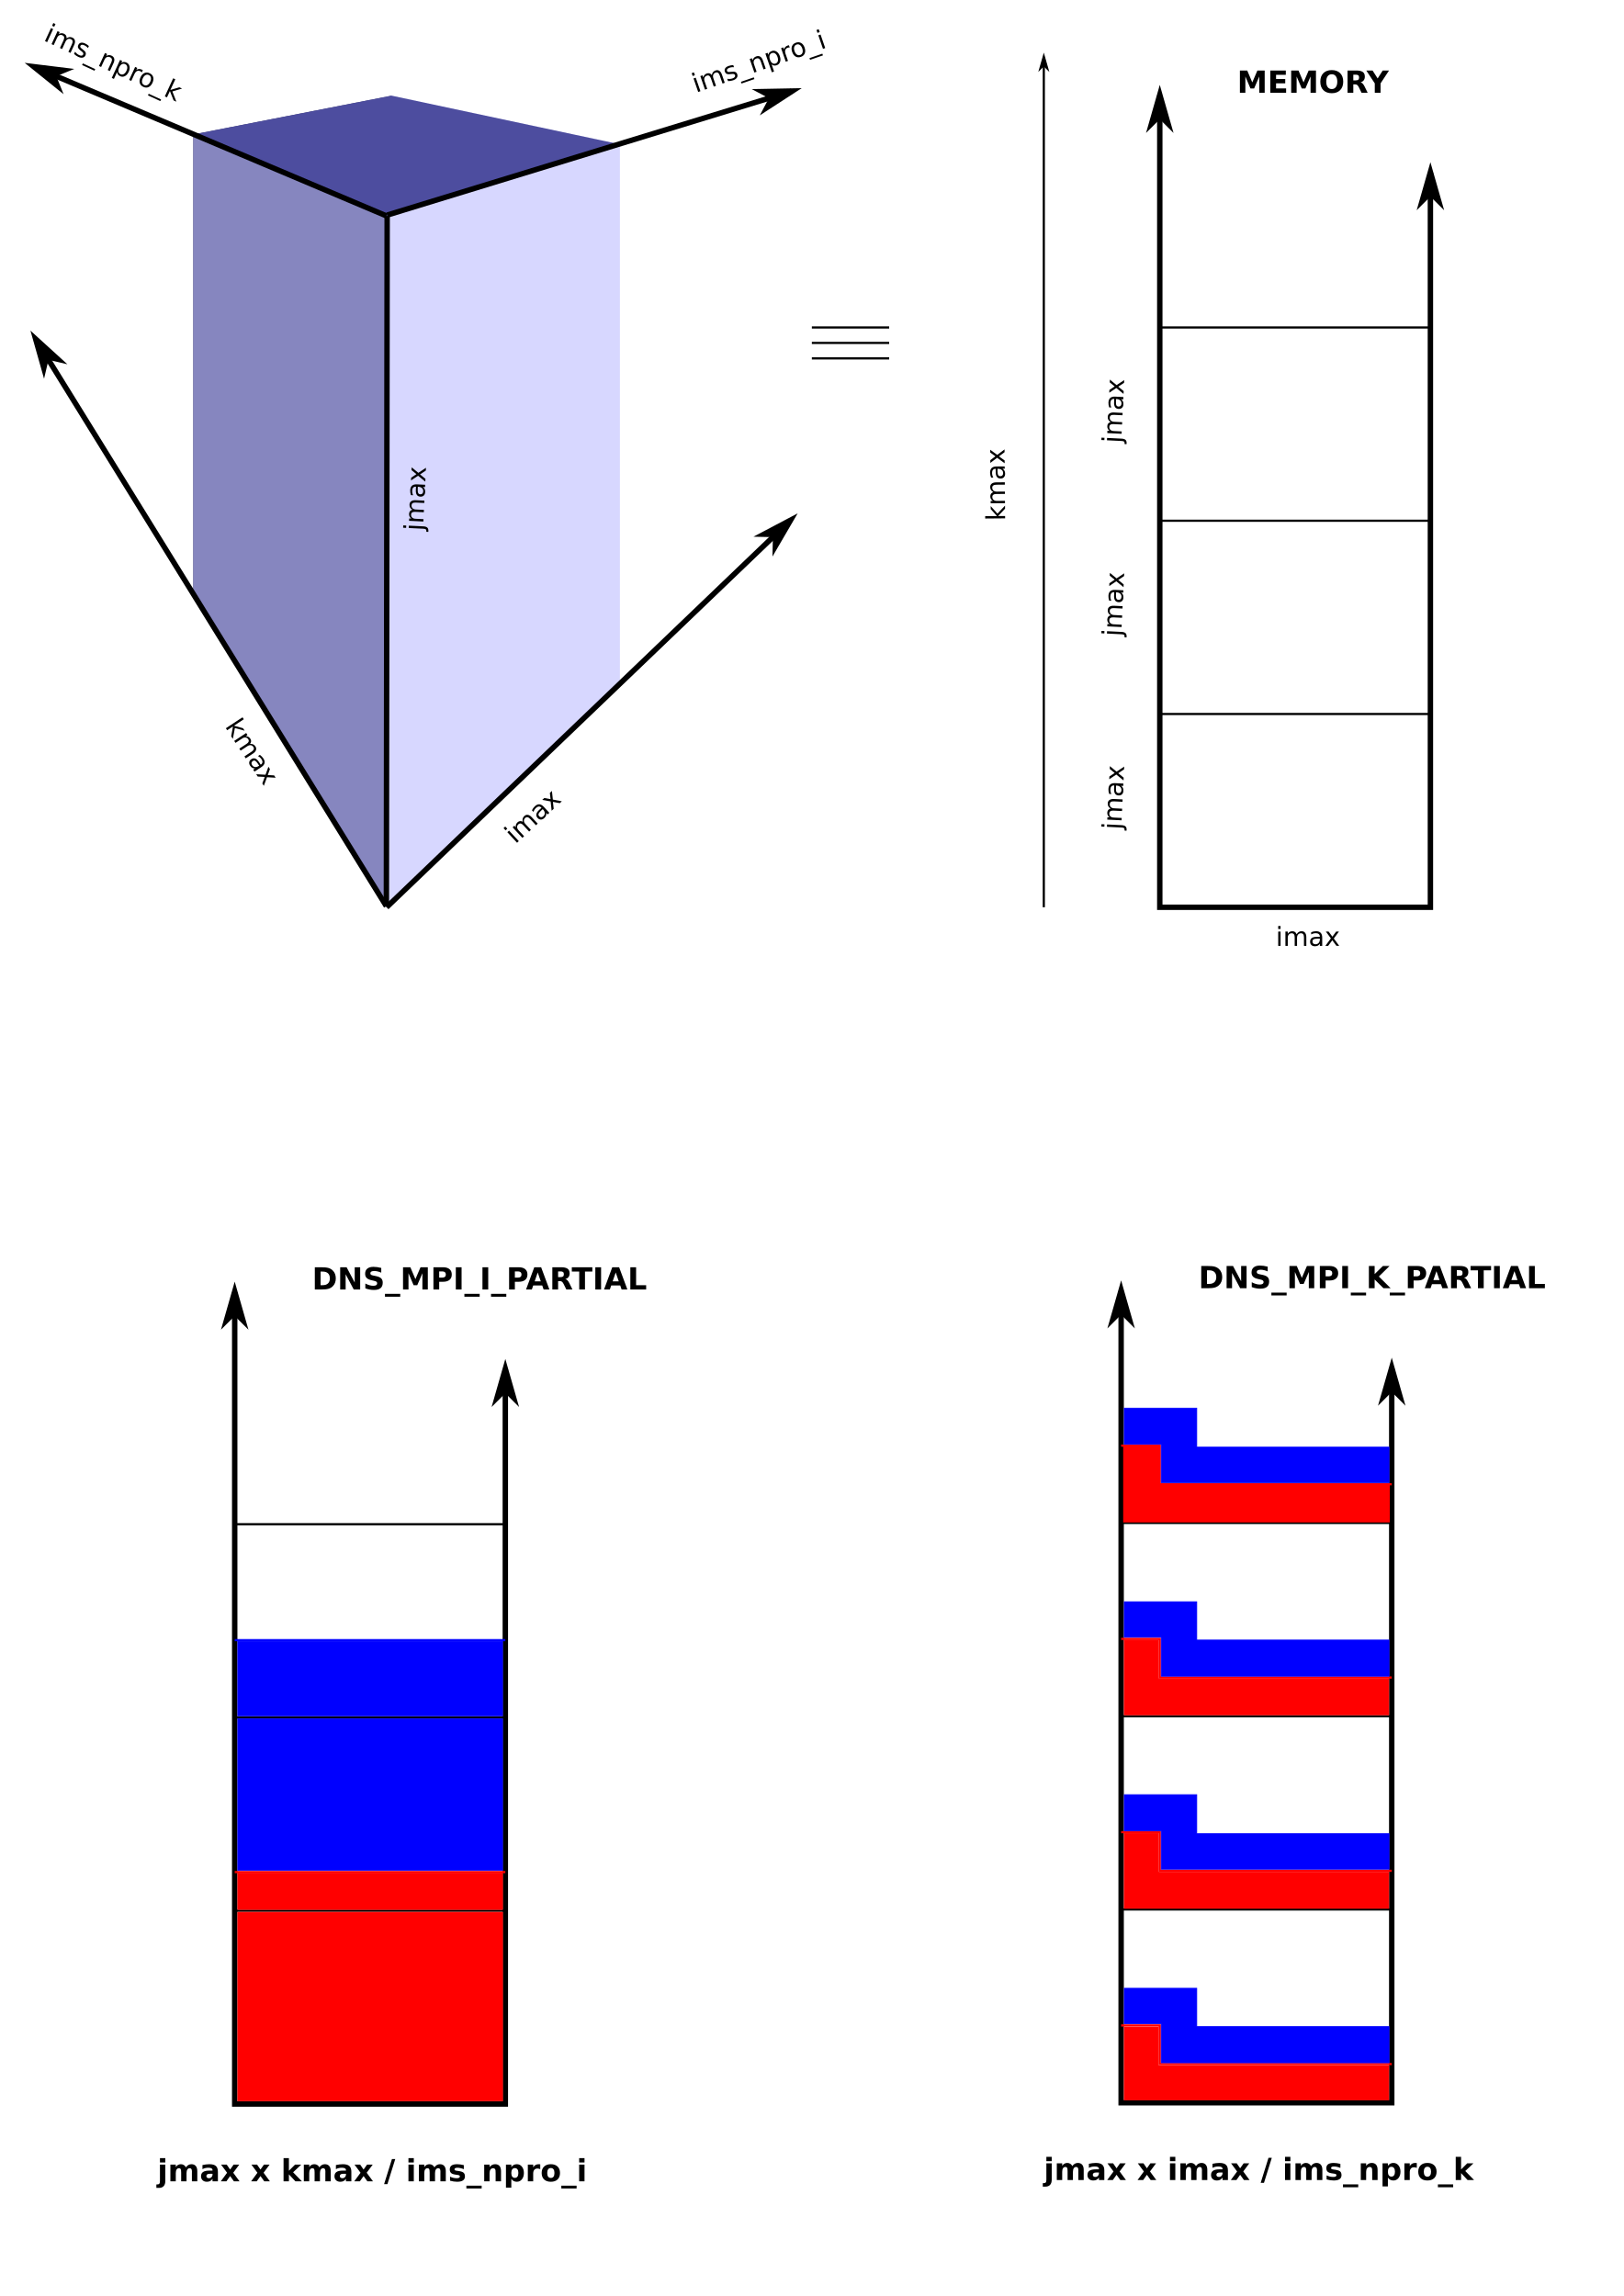
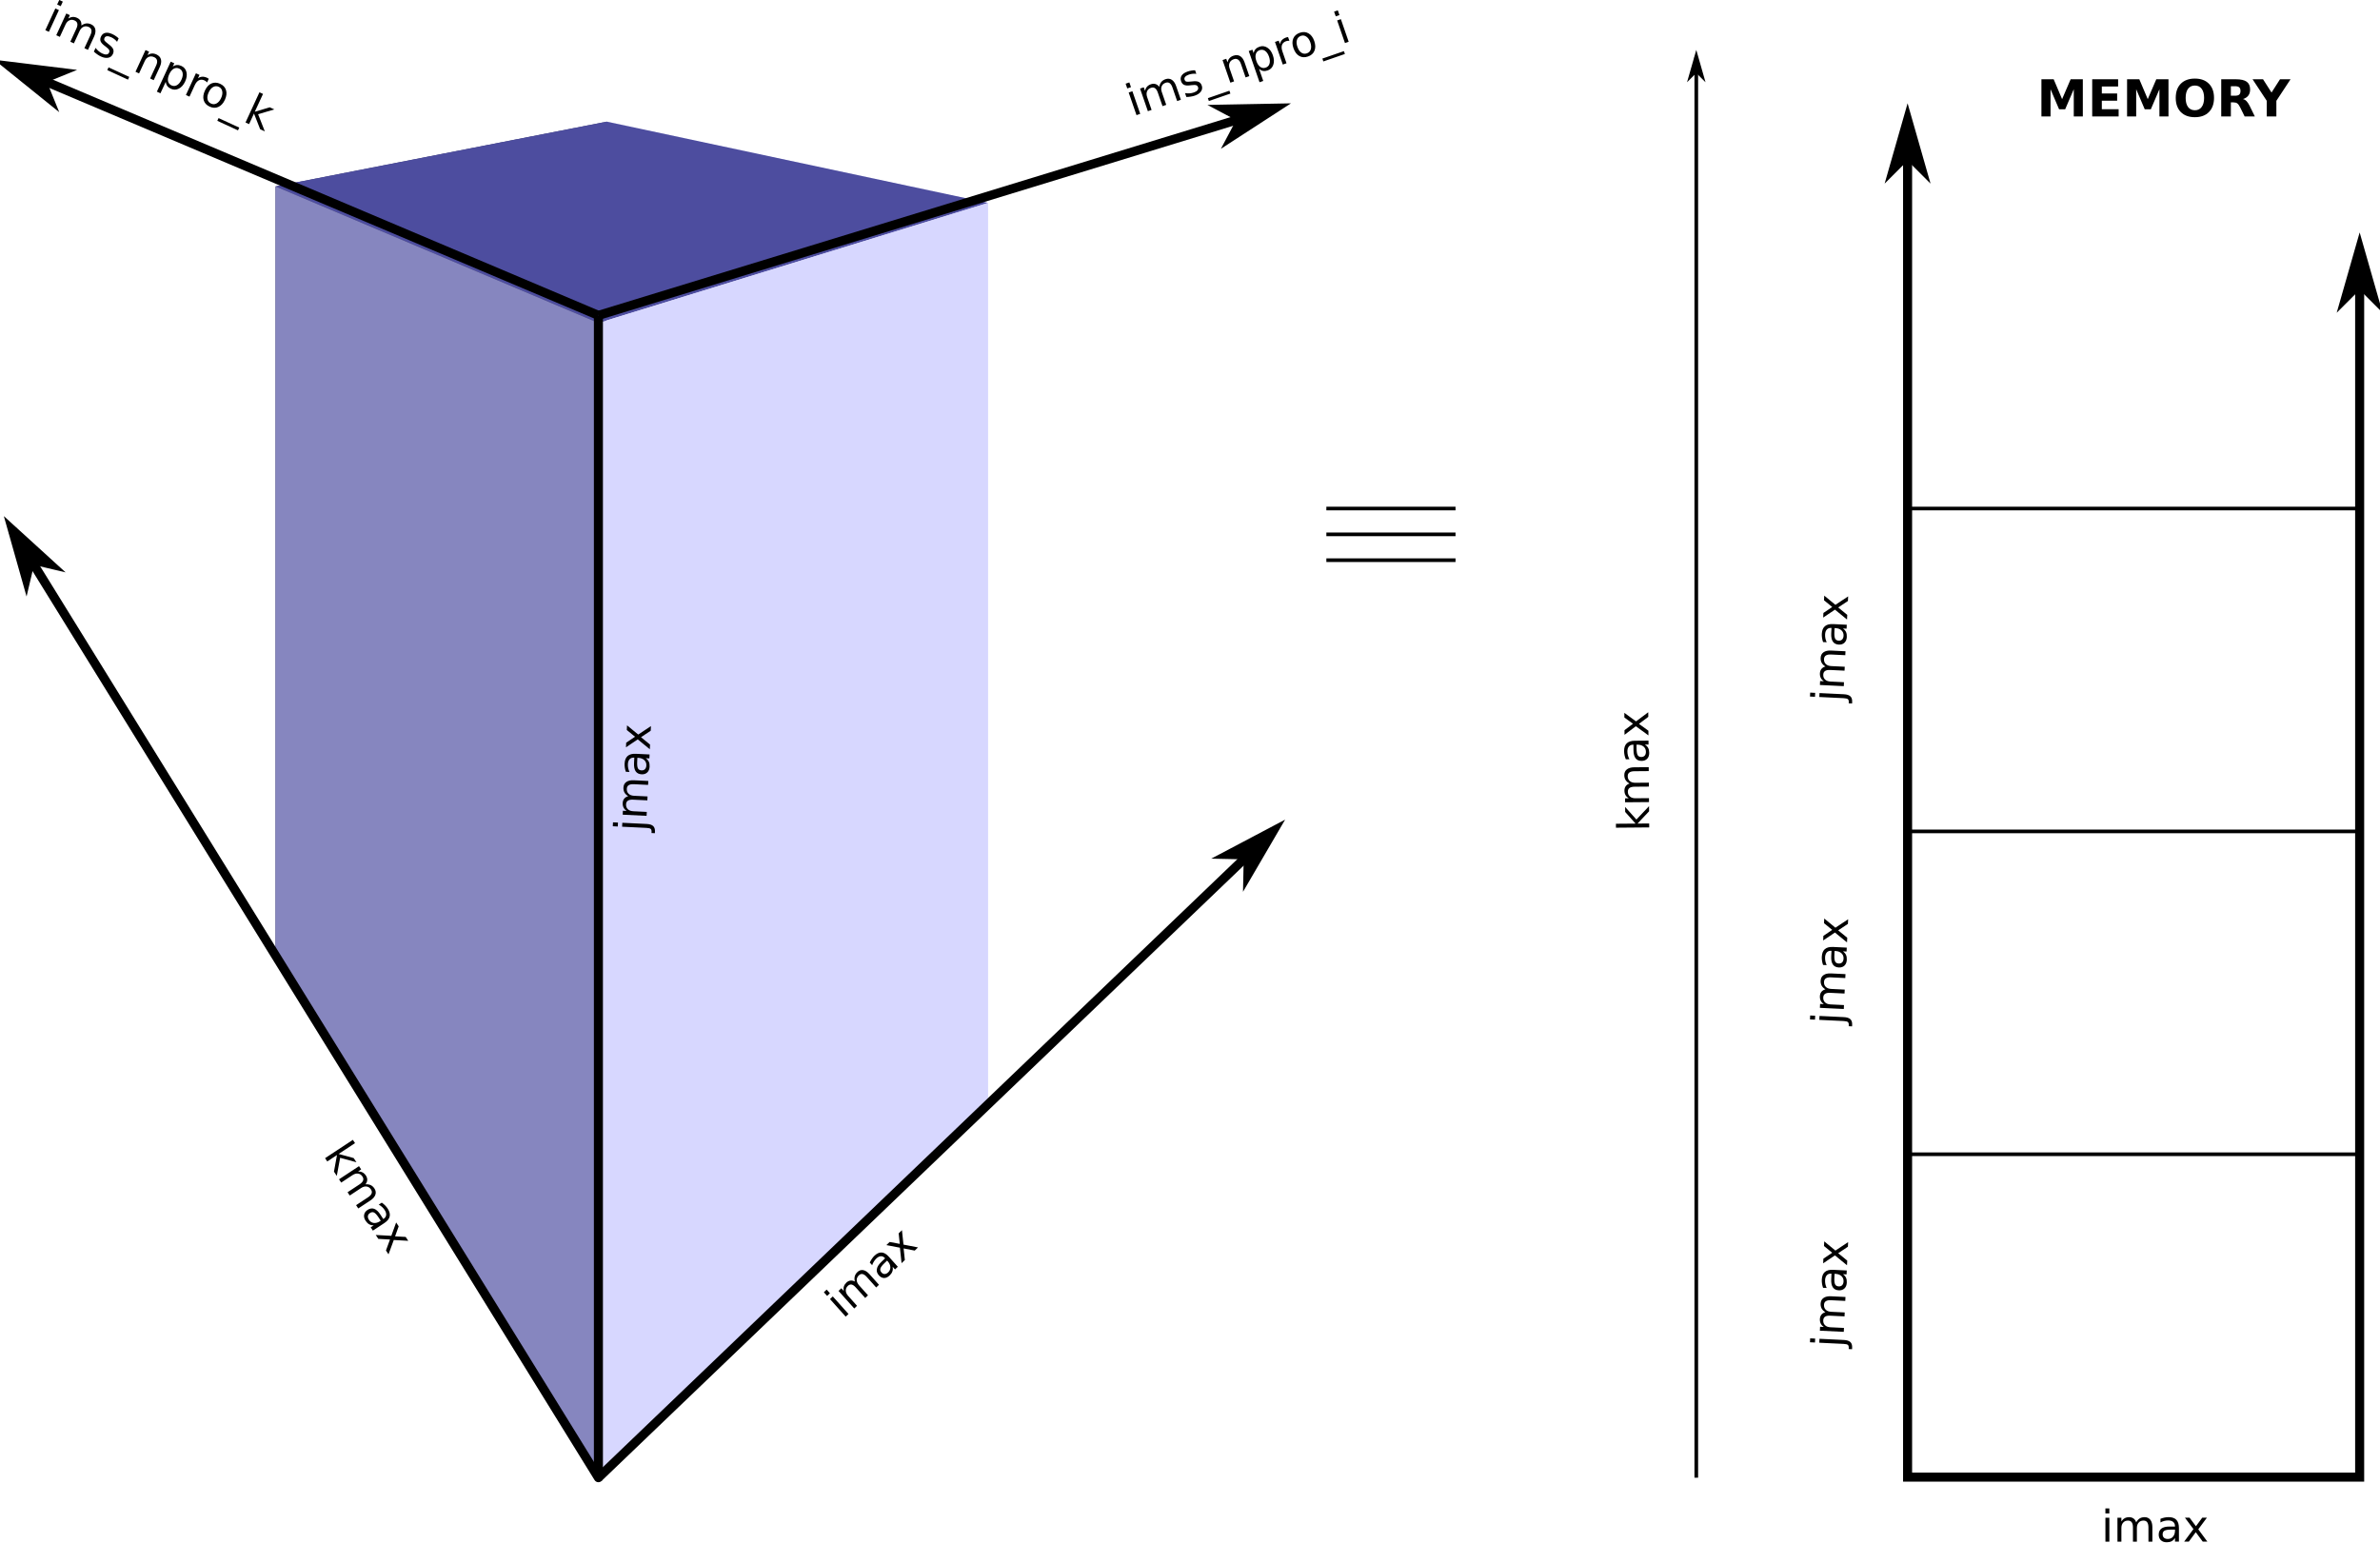
- <svg xmlns="http://www.w3.org/2000/svg" width="744.094" height="1052.362" id="svg2">
+ <svg xmlns="http://www.w3.org/2000/svg" width="652.908" height="423.143" id="svg2" version="1.1">
  <defs id="defs4">
-     <marker orient="auto" refY="0.0" refX="0.0" id="Arrow2Mend" style="overflow:visible;">
-       <path id="path3268" style="font-size:12.0;fill-rule:evenodd;stroke-width:0.625;stroke-linejoin:round;" d="M 8.719,4.034 L -2.207,0.016 L 8.719,-4.002 C 6.973,-1.63 6.983,1.616 8.719,4.034 z " transform="scale(0.6) rotate(180) translate(0,0)" />
+     <marker orient="auto" refY="0" refX="0" id="Arrow2Mend" style="overflow:visible">
+       <path id="path3268" style="font-size:12px;fill-rule:evenodd;stroke-width:0.625;stroke-linejoin:round" d="M 8.719,4.034 -2.207,0.016 8.719,-4.002 c -1.745,2.372 -1.735,5.617 -6e-7,8.035 z" transform="scale(-0.6,-0.6)" />
    </marker>
-     <marker orient="auto" refY="0.0" refX="0.0" id="Arrow2Send" style="overflow:visible;">
-       <path id="path3274" style="font-size:12.0;fill-rule:evenodd;stroke-width:0.625;stroke-linejoin:round;" d="M 8.719,4.034 L -2.207,0.016 L 8.719,-4.002 C 6.973,-1.63 6.983,1.616 8.719,4.034 z " transform="scale(0.3) rotate(180) translate(-2.3,0)" />
+     <marker orient="auto" refY="0" refX="0" id="Arrow2Send" style="overflow:visible">
+       <path id="path3274" style="font-size:12px;fill-rule:evenodd;stroke-width:0.625;stroke-linejoin:round" d="M 8.719,4.034 -2.207,0.016 8.719,-4.002 c -1.745,2.372 -1.735,5.617 -6e-7,8.035 z" transform="matrix(-0.3,0,0,-0.3,0.69,0)" />
    </marker>
-     <marker orient="auto" refY="0.0" refX="0.0" id="Arrow2Lend" style="overflow:visible;">
-       <path id="path3262" style="font-size:12.0;fill-rule:evenodd;stroke-width:0.625;stroke-linejoin:round;" d="M 8.719,4.034 L -2.207,0.016 L 8.719,-4.002 C 6.973,-1.63 6.983,1.616 8.719,4.034 z " transform="scale(1.1) rotate(180) translate(1,0)" />
+     <marker orient="auto" refY="0" refX="0" id="Arrow2Lend" style="overflow:visible">
+       <path id="path3262" style="font-size:12px;fill-rule:evenodd;stroke-width:0.625;stroke-linejoin:round" d="M 8.719,4.034 -2.207,0.016 8.719,-4.002 c -1.745,2.372 -1.735,5.617 -6e-7,8.035 z" transform="matrix(-1.1,0,0,-1.1,-1.1,0)" />
    </marker>
-     <marker orient="auto" refY="0.0" refX="0.0" id="Arrow1Mend" style="overflow:visible;">
-       <path id="path3250" d="M 0.0,0.0 L 5.0,-5.0 L -12.5,0.0 L 5.0,5.0 L 0.0,0.0 z " style="fill-rule:evenodd;stroke:#000000;stroke-width:1.0pt;marker-start:none;" transform="scale(0.4) rotate(180) translate(10,0)" />
+     <marker orient="auto" refY="0" refX="0" id="Arrow1Mend" style="overflow:visible">
+       <path id="path3250" d="M 0,0 5,-5 -12.5,0 5,5 0,0 z" style="fill-rule:evenodd;stroke:#000000;stroke-width:1pt;marker-start:none" transform="matrix(-0.4,0,0,-0.4,-4,0)" />
    </marker>
-     <marker orient="auto" refY="0.0" refX="0.0" id="Arrow1Lend" style="overflow:visible;">
-       <path id="path3244" d="M 0.0,0.0 L 5.0,-5.0 L -12.5,0.0 L 5.0,5.0 L 0.0,0.0 z " style="fill-rule:evenodd;stroke:#000000;stroke-width:1.0pt;marker-start:none;" transform="scale(0.8) rotate(180) translate(12.5,0)" />
+     <marker orient="auto" refY="0" refX="0" id="Arrow1Lend" style="overflow:visible">
+       <path id="path3244" d="M 0,0 5,-5 -12.5,0 5,5 0,0 z" style="fill-rule:evenodd;stroke:#000000;stroke-width:1pt;marker-start:none" transform="matrix(-0.8,0,0,-0.8,-10,0)" />
    </marker>
-     <marker orient="auto" refY="0.0" refX="0.0" id="Arrow1Mstart" style="overflow:visible">
-       <path id="path4540" d="M 0.0,0.0 L 5.0,-5.0 L -12.5,0.0 L 5.0,5.0 L 0.0,0.0 z " style="fill-rule:evenodd;stroke:#000000;stroke-width:1.0pt;marker-start:none" transform="scale(0.4) translate(10,0)" />
+     <marker orient="auto" refY="0" refX="0" id="Arrow1Mstart" style="overflow:visible">
+       <path id="path4540" d="M 0,0 5,-5 -12.5,0 5,5 0,0 z" style="fill-rule:evenodd;stroke:#000000;stroke-width:1pt;marker-start:none" transform="matrix(0.4,0,0,0.4,4,0)" />
    </marker>
-     <marker orient="auto" refY="0.0" refX="0.0" id="Arrow2Lstart" style="overflow:visible">
-       <path id="path3259" style="font-size:12.0;fill-rule:evenodd;stroke-width:0.625;stroke-linejoin:round" d="M 8.719,4.034 L -2.207,0.016 L 8.719,-4.002 C 6.973,-1.63 6.983,1.616 8.719,4.034 z " transform="scale(1.1) translate(1,0)" />
+     <marker orient="auto" refY="0" refX="0" id="Arrow2Lstart" style="overflow:visible">
+       <path id="path3259" style="font-size:12px;fill-rule:evenodd;stroke-width:0.625;stroke-linejoin:round" d="M 8.719,4.034 -2.207,0.016 8.719,-4.002 c -1.745,2.372 -1.735,5.617 -6e-7,8.035 z" transform="matrix(1.1,0,0,1.1,1.1,0)" />
    </marker>
-     <marker orient="auto" refY="0.0" refX="0.0" id="Arrow1Lstart" style="overflow:visible">
-       <path id="path3241" d="M 0.0,0.0 L 5.0,-5.0 L -12.5,0.0 L 5.0,5.0 L 0.0,0.0 z " style="fill-rule:evenodd;stroke:#000000;stroke-width:1.0pt;marker-start:none" transform="scale(0.8) translate(12.5,0)" />
+     <marker orient="auto" refY="0" refX="0" id="Arrow1Lstart" style="overflow:visible">
+       <path id="path3241" d="M 0,0 5,-5 -12.5,0 5,5 0,0 z" style="fill-rule:evenodd;stroke:#000000;stroke-width:1pt;marker-start:none" transform="matrix(0.8,0,0,0.8,10,0)" />
    </marker>
  </defs>
-   <g id="layer1">
-     <flowRoot xml:space="preserve" id="flowRoot3287" style="fill:black;stroke:none;stroke-opacity:1;stroke-width:1px;stroke-linejoin:miter;stroke-linecap:butt;fill-opacity:1;font-family:Bitstream Vera Sans;font-style:normal;font-weight:normal;font-size:12">
+   <g id="layer1" transform="translate(-8.184615,-10.56877)">
+     <flowRoot xml:space="preserve" id="flowRoot3287" style="font-size:12px;font-style:normal;font-weight:normal;fill:#000000;fill-opacity:1;stroke:none;font-family:Bitstream Vera Sans">
      <flowRegion id="flowRegion3289">
        <rect id="rect3291" width="1.524" height="31.491" x="440.362" y="675.49" />
      </flowRegion>
      <flowPara id="flowPara3293" />
    </flowRoot>
-     <g style="fill:none;fill-rule:evenodd;stroke:none;stroke-width:1px;stroke-linecap:butt;stroke-linejoin:round;stroke-opacity:1" id="g2385">
-       <path id="path2395" style="fill:#afafde;fill-rule:evenodd;stroke:none;stroke-width:1px;stroke-linecap:butt;stroke-linejoin:round;stroke-opacity:1" d="M 88.583,272.835 L 177.165,415.896 L 284.047,313.366 L 179.464,221.687 L 88.583,272.835 z" />
-       <path id="path2387" style="fill:#353564;fill-rule:evenodd;stroke:none;stroke-width:1px;stroke-linecap:butt;stroke-linejoin:round;stroke-opacity:1" d="M 88.583,61.621 L 88.583,272.835 L 179.464,221.687 L 179.464,43.849 L 88.583,61.621 z" />
-       <path id="path2397" style="fill:#e9e9ff;fill-rule:evenodd;stroke:none;stroke-width:1px;stroke-linecap:butt;stroke-linejoin:round;stroke-opacity:1" d="M 179.464,43.849 L 284.047,66.141 L 284.047,313.366 L 179.464,221.687 L 179.464,43.849 z" />
-       <path id="path2389" style="fill:#4d4d9f;fill-rule:evenodd;stroke:none;stroke-width:1px;stroke-linecap:butt;stroke-linejoin:round;stroke-opacity:1" d="M 88.583,61.621 L 177.165,99.076 L 284.047,66.141 L 179.464,43.849 L 88.583,61.621 z" />
-       <path id="path2393" style="fill:#d7d7ff;fill-rule:evenodd;stroke:none;stroke-width:1px;stroke-linecap:butt;stroke-linejoin:round;stroke-opacity:1" d="M 177.165,99.076 L 177.165,415.896 L 284.047,313.366 L 284.047,66.141 L 177.165,99.076 z" />
-       <path id="path2391" style="fill:#8686bf;fill-rule:evenodd;stroke:none;stroke-width:1px;stroke-linecap:butt;stroke-linejoin:round;stroke-opacity:1" d="M 88.583,61.621 L 177.165,99.076 L 177.165,415.896 L 88.583,272.835 L 88.583,61.621 z" />
+     <g style="fill:none;stroke:none" id="g2385">
+       <path id="path2395" style="fill:#afafde;fill-rule:evenodd;stroke:none" d="M 83.764,272.934 172.347,415.995 279.228,313.465 174.646,221.786 z" />
+       <path id="path2387" style="fill:#353564;fill-rule:evenodd;stroke:none" d="m 83.764,61.721 0,211.213 90.882,-51.148 0,-177.838 z" />
+       <path id="path2397" style="fill:#e9e9ff;fill-rule:evenodd;stroke:none" d="m 174.646,43.948 104.582,22.293 0,247.224 L 174.646,221.786 z" />
+       <path id="path2389" style="fill:#4d4d9f;fill-rule:evenodd;stroke:none" d="M 83.764,61.721 172.347,99.175 279.228,66.241 174.646,43.948 z" />
+       <path id="path2393" style="fill:#d7d7ff;fill-rule:evenodd;stroke:none" d="m 172.347,99.175 0,316.82 106.881,-102.53 0,-247.224 z" />
+       <path id="path2391" style="fill:#8686bf;fill-rule:evenodd;stroke:none" d="m 83.764,61.721 88.583,37.455 0,316.82 -88.583,-143.061 z" />
    </g>
-     <path style="fill:none;fill-rule:evenodd;stroke:#000000;stroke-width:2.48;stroke-linecap:butt;stroke-linejoin:miter;stroke-miterlimit:4;stroke-dasharray:none;stroke-opacity:1;marker-end:url(#Arrow1Mend)" d="M 177.165,415.84 L 362.023,238.675" id="path3193" />
-     <path style="fill:none;fill-rule:evenodd;stroke:#000000;stroke-width:2.48;stroke-linecap:butt;stroke-linejoin:miter;stroke-miterlimit:4;stroke-dasharray:none;stroke-opacity:1;marker-end:url(#Arrow1Mend)" d="M 177.061,415.354 L 16.521,155.688" id="path3195" />
-     <path style="fill:none;fill-rule:evenodd;stroke:#000000;stroke-width:2.48;stroke-linecap:butt;stroke-linejoin:miter;stroke-miterlimit:4;stroke-dasharray:none;stroke-opacity:1" d="M 177.061,415.354 L 177.42,98.943" id="path3197" />
-     <path style="fill:none;fill-rule:evenodd;stroke:#000000;stroke-width:2.48;stroke-linecap:butt;stroke-linejoin:miter;stroke-miterlimit:4;stroke-dasharray:none;stroke-opacity:1;marker-end:url(#Arrow1Mend)" d="M 177.42,98.584 L 362.741,41.838" id="path3199" />
-     <path style="fill:none;fill-rule:evenodd;stroke:#000000;stroke-width:2.48;stroke-linecap:butt;stroke-linejoin:miter;stroke-miterlimit:4;stroke-dasharray:none;stroke-opacity:1;marker-end:url(#Arrow1Mend)" d="M 177.061,98.943 L 15.803,30.704" id="path3203" />
-     <text xml:space="preserve" style="font-size:12px;font-style:normal;font-weight:normal;fill:#000000;fill-opacity:1;stroke:none;stroke-width:1px;stroke-linecap:butt;stroke-linejoin:miter;stroke-opacity:1;font-family:Bitstream Vera Sans" x="287.496" y="144.395" id="text3225" transform="matrix(0.9451004,-0.32678,0.32678,0.9451004,0,0)">
+     <path style="fill:none;stroke:#000000;stroke-width:2.48;stroke-linecap:butt;stroke-linejoin:miter;stroke-miterlimit:4;stroke-opacity:1;stroke-dasharray:none;marker-end:url(#Arrow1Mend)" d="M 172.347,415.995 357.205,238.83" id="path3193" />
+     <path style="fill:none;stroke:#000000;stroke-width:2.48;stroke-linecap:round;stroke-linejoin:miter;stroke-miterlimit:4;stroke-opacity:1;stroke-dasharray:none;marker-start:none;marker-end:url(#Arrow1Mend)" d="M 172.347,415.995 11.807,156.33" id="path3195" />
+     <path style="fill:none;stroke:#000000;stroke-width:2.48;stroke-linecap:butt;stroke-linejoin:miter;stroke-miterlimit:4;stroke-opacity:1;stroke-dasharray:none" d="m 172.347,415.995 0,-318.898" id="path3197" />
+     <path style="fill:none;stroke:#000000;stroke-width:2.48;stroke-linecap:butt;stroke-linejoin:miter;stroke-miterlimit:4;stroke-opacity:1;stroke-dasharray:none;marker-end:url(#Arrow1Mend)" d="M 172.347,97.098 357.668,40.352" id="path3199" />
+     <path style="fill:none;stroke:#000000;stroke-width:2.48;stroke-linecap:butt;stroke-linejoin:miter;stroke-miterlimit:4;stroke-opacity:1;stroke-dasharray:none;marker-end:url(#Arrow1Mend)" d="M 172.347,97.098 11.089,28.859" id="path3203" />
+     <text xml:space="preserve" style="font-size:12px;font-style:normal;font-weight:normal;fill:#000000;fill-opacity:1;stroke:none;font-family:Bitstream Vera Sans" x="287.496" y="144.395" id="text3225" transform="matrix(0.9451004,-0.32678,0.32678,0.9451004,0,0)">
      <tspan id="tspan3227" x="287.496" y="144.395">ims_npro_i</tspan>
    </text>
-     <text xml:space="preserve" style="font-size:12px;font-style:normal;font-weight:normal;fill:#000000;fill-opacity:1;stroke:none;stroke-width:1px;stroke-linecap:butt;stroke-linejoin:miter;stroke-opacity:1;font-family:Bitstream Vera Sans" x="25.491" y="8.481" id="text3229" transform="matrix(0.9081199,0.4187103,-0.4187103,0.9081199,0,0)">
+     <text xml:space="preserve" style="font-size:12px;font-style:normal;font-weight:normal;fill:#000000;fill-opacity:1;stroke:none;font-family:Bitstream Vera Sans" x="25.491" y="8.481" id="text3229" transform="matrix(0.9081199,0.4187103,-0.4187103,0.9081199,0,0)">
      <tspan id="tspan3231" x="25.491" y="8.481">ims_npro_k</tspan>
    </text>
-     <text xml:space="preserve" style="font-size:12px;font-style:normal;font-weight:normal;fill:#000000;fill-opacity:1;stroke:none;stroke-width:1px;stroke-linecap:butt;stroke-linejoin:miter;stroke-opacity:1;font-family:Bitstream Vera Sans" x="-89.687" y="444.415" id="text3233" transform="matrix(0.7337581,-0.6794108,0.6794108,0.7337581,0,0)">
-       <tspan id="tspan3235" x="-89.687" y="444.415">imax</tspan>
+     <text xml:space="preserve" style="font-size:11.799px;font-style:normal;font-weight:normal;fill:#000000;fill-opacity:1;stroke:none;font-family:Bitstream Vera Sans" x="-70.255" y="434.218" id="text3233" transform="matrix(0.7214738,-0.6909789,0.6680363,0.7462516,0,0)">
+       <tspan id="tspan3235" x="-70.255" y="434.218">imax</tspan>
    </text>
-     <text xml:space="preserve" style="font-size:12px;font-style:normal;font-weight:normal;fill:#000000;fill-opacity:1;stroke:none;stroke-width:1px;stroke-linecap:butt;stroke-linejoin:miter;stroke-opacity:1;font-family:Bitstream Vera Sans" x="334.549" y="97.329" id="text3237" transform="matrix(0.5504835,0.8348461,-0.8348461,0.5504835,0,0)">
-       <tspan id="tspan3239" x="334.549" y="97.329">kmax</tspan>
+     <text xml:space="preserve" style="font-size:12px;font-style:normal;font-weight:normal;fill:#000000;fill-opacity:1;stroke:none;font-family:Bitstream Vera Sans" x="326.608" y="99.45" id="text3237" transform="matrix(0.5504835,0.8348461,-0.8348461,0.5504835,0,0)">
+       <tspan id="tspan3239" x="326.608" y="99.45">kmax</tspan>
    </text>
-     <text xml:space="preserve" style="font-size:12px;font-style:normal;font-weight:normal;fill:#000000;fill-opacity:1;stroke:none;stroke-width:1px;stroke-linecap:butt;stroke-linejoin:miter;stroke-opacity:1;font-family:Bitstream Vera Sans" x="-233.777" y="205.365" id="text3241" transform="matrix(4.8444209e-2,-0.9988259,0.9988259,4.8444209e-2,0,0)">
-       <tspan id="tspan3243" x="-233.777" y="205.365">jmax</tspan>
-       <tspan x="-233.777" y="220.365" id="tspan3245" />
+     <text xml:space="preserve" style="font-size:12px;font-style:normal;font-weight:normal;fill:#000000;fill-opacity:1;stroke:none;font-family:Bitstream Vera Sans" x="-229.571" y="196.702" id="text3241" transform="matrix(0.04844421,-0.9988259,0.9988259,0.04844421,0,0)">
+       <tspan id="tspan3243" x="-229.571" y="196.702">jmax</tspan>
+       <tspan x="-229.571" y="211.702" id="tspan3245" />
    </text>
-     <text xml:space="preserve" style="font-size:12px;font-style:normal;font-weight:normal;fill:#000000;fill-opacity:1;stroke:none;stroke-width:1px;stroke-linecap:butt;stroke-linejoin:miter;stroke-opacity:1;font-family:Bitstream Vera Sans" x="584.247" y="434.094" id="text3255" transform="matrix(0.9999996,-9.1980188e-4,9.1980188e-4,0.9999996,0,0)">
+     <text xml:space="preserve" style="font-size:12px;font-style:normal;font-weight:normal;fill:#000000;fill-opacity:1;stroke:none;font-family:Bitstream Vera Sans" x="584.247" y="434.094" id="text3255" transform="matrix(0.9999996,-9.1980188e-4,9.1980188e-4,0.9999996,0,0)">
      <tspan id="tspan3257" x="584.247" y="434.094">imax</tspan>
    </text>
-     <text xml:space="preserve" style="font-size:12px;font-style:normal;font-weight:normal;fill:#000000;fill-opacity:1;stroke:none;stroke-width:1px;stroke-linecap:butt;stroke-linejoin:miter;stroke-opacity:1;font-family:Bitstream Vera Sans" x="-355.071" y="531.605" id="text3259" transform="matrix(4.8444209e-2,-0.9988259,0.9988259,4.8444209e-2,0,0)">
+     <text xml:space="preserve" style="font-size:12px;font-style:normal;font-weight:normal;fill:#000000;fill-opacity:1;stroke:none;font-family:Bitstream Vera Sans" x="-355.071" y="531.605" id="text3259" transform="matrix(0.04844421,-0.9988259,0.9988259,0.04844421,0,0)">
      <tspan id="tspan3261" x="-355.071" y="531.605">jmax</tspan>
      <tspan x="-355.071" y="546.605" id="tspan3263" />
    </text>
-     <text xml:space="preserve" style="font-size:12px;font-style:normal;font-weight:normal;fill:#000000;fill-opacity:1;stroke:none;stroke-width:1px;stroke-linecap:butt;stroke-linejoin:miter;stroke-opacity:1;font-family:Bitstream Vera Sans" x="-266.592" y="527.313" id="text3265" transform="matrix(4.8444209e-2,-0.9988259,0.9988259,4.8444209e-2,0,0)">
+     <text xml:space="preserve" style="font-size:12px;font-style:normal;font-weight:normal;fill:#000000;fill-opacity:1;stroke:none;font-family:Bitstream Vera Sans" x="-266.592" y="527.313" id="text3265" transform="matrix(0.04844421,-0.9988259,0.9988259,0.04844421,0,0)">
      <tspan id="tspan3267" x="-266.592" y="527.313">jmax</tspan>
      <tspan x="-266.592" y="542.313" id="tspan3269" />
    </text>
-     <text xml:space="preserve" style="font-size:12px;font-style:normal;font-weight:normal;fill:#000000;fill-opacity:1;stroke:none;stroke-width:1px;stroke-linecap:butt;stroke-linejoin:miter;stroke-opacity:1;font-family:Bitstream Vera Sans" x="-178.113" y="523.022" id="text3271" transform="matrix(4.8444209e-2,-0.9988259,0.9988259,4.8444209e-2,0,0)">
+     <text xml:space="preserve" style="font-size:12px;font-style:normal;font-weight:normal;fill:#000000;fill-opacity:1;stroke:none;font-family:Bitstream Vera Sans" x="-178.113" y="523.022" id="text3271" transform="matrix(0.04844421,-0.9988259,0.9988259,0.04844421,0,0)">
      <tspan id="tspan3273" x="-178.113" y="523.022">jmax</tspan>
      <tspan x="-178.113" y="538.022" id="tspan3275" />
    </text>
-     <path style="fill:none;fill-rule:evenodd;stroke:#000000;stroke-width:1px;stroke-linecap:butt;stroke-linejoin:miter;stroke-opacity:1;marker-end:url(#Arrow1Mend)" d="M 478.346,415.84 L 478.346,26.076 L 478.346,26.076" id="path3277" />
-     <text xml:space="preserve" style="font-size:12px;font-style:normal;font-weight:normal;fill:#000000;fill-opacity:1;stroke:none;stroke-width:1px;stroke-linecap:butt;stroke-linejoin:miter;stroke-opacity:1;font-family:Bitstream Vera Sans" x="-242.528" y="458.613" id="text3279" transform="matrix(-8.3833027e-3,-0.9999649,0.9999649,-8.3833027e-3,0,0)">
+     <path style="fill:none;stroke:#000000;stroke-width:0.999;stroke-linecap:butt;stroke-linejoin:miter;stroke-miterlimit:4;stroke-opacity:1;stroke-dasharray:none;marker-end:url(#Arrow1Mend)" d="m 473.528,415.995 0,-389.764" id="path3277" />
+     <text xml:space="preserve" style="font-size:12px;font-style:normal;font-weight:normal;fill:#000000;fill-opacity:1;stroke:none;font-family:Bitstream Vera Sans" x="-242.528" y="458.613" id="text3279" transform="matrix(-0.0083833,-0.9999649,0.9999649,-0.0083833,0,0)">
      <tspan id="tspan3281" x="-242.528" y="458.613">kmax</tspan>
    </text>
-     <path style="fill:none;fill-rule:evenodd;stroke:#000000;stroke-width:1px;stroke-linecap:butt;stroke-linejoin:miter;stroke-opacity:1" d="M 372.047,150.092 L 407.48,150.092" id="path3297" />
-     <path style="fill:none;fill-rule:evenodd;stroke:#000000;stroke-width:1px;stroke-linecap:butt;stroke-linejoin:miter;stroke-opacity:1" d="M 372.047,157.179 L 407.48,157.179" id="path3301" />
-     <path style="fill:none;fill-rule:evenodd;stroke:#000000;stroke-width:1px;stroke-linecap:butt;stroke-linejoin:miter;stroke-opacity:1" d="M 372.047,164.265 L 407.48,164.265" id="path3303" />
+     <path style="fill:none;stroke:#000000;stroke-width:1px;stroke-linecap:butt;stroke-linejoin:miter;stroke-opacity:1" d="m 372.047,150.092 35.433,0" id="path3297" />
+     <path style="fill:none;stroke:#000000;stroke-width:1px;stroke-linecap:butt;stroke-linejoin:miter;stroke-opacity:1" d="m 372.047,157.179 35.433,0" id="path3301" />
+     <path style="fill:none;stroke:#000000;stroke-width:1px;stroke-linecap:butt;stroke-linejoin:miter;stroke-opacity:1" d="m 372.047,164.265 35.433,0" id="path3303" />
    <g id="g3533">
-       <path id="path3247" d="M 531.496,43.793 L 531.496,415.84 L 655.512,415.84 L 655.512,79.226" style="fill:none;fill-rule:evenodd;stroke:#000000;stroke-width:2.48;stroke-linecap:butt;stroke-linejoin:miter;stroke-miterlimit:4;stroke-dasharray:none;stroke-opacity:1;marker-start:url(#Arrow1Mstart);marker-end:url(#Arrow1Mend)" />
-       <path id="path3249" d="M 531.496,327.257 L 655.512,327.257" style="fill:none;fill-rule:evenodd;stroke:#000000;stroke-width:1px;stroke-linecap:butt;stroke-linejoin:miter;stroke-opacity:1" />
-       <path id="path3251" d="M 531.496,238.675 L 655.512,238.675" style="fill:none;fill-rule:evenodd;stroke:#000000;stroke-width:1px;stroke-linecap:butt;stroke-linejoin:miter;stroke-opacity:1" />
-       <path id="path3253" d="M 531.496,150.092 L 655.512,150.092" style="fill:none;fill-rule:evenodd;stroke:#000000;stroke-width:1px;stroke-linecap:butt;stroke-linejoin:miter;stroke-opacity:1" />
-       <text id="text3529" y="42.52" x="566.929" style="font-size:14px;font-style:normal;font-weight:bold;fill:#000000;fill-opacity:1;stroke:none;stroke-width:1px;stroke-linecap:butt;stroke-linejoin:miter;stroke-opacity:1;font-family:Bitstream Vera Sans;-inkscape-font-specification:Bitstream Vera Sans Bold" xml:space="preserve">
+       <path id="path3247" d="m 531.496,43.793 0,372.047 124.016,0 0,-336.614" style="fill:none;stroke:#000000;stroke-width:2.48;stroke-linecap:butt;stroke-linejoin:miter;stroke-miterlimit:4;stroke-opacity:1;stroke-dasharray:none;marker-start:url(#Arrow1Mstart);marker-end:url(#Arrow1Mend)" />
+       <path id="path3249" d="m 531.496,327.257 124.016,0" style="fill:none;stroke:#000000;stroke-width:1px;stroke-linecap:butt;stroke-linejoin:miter;stroke-opacity:1" />
+       <path id="path3251" d="m 531.496,238.675 124.016,0" style="fill:none;stroke:#000000;stroke-width:1px;stroke-linecap:butt;stroke-linejoin:miter;stroke-opacity:1" />
+       <path id="path3253" d="m 531.496,150.092 124.016,0" style="fill:none;stroke:#000000;stroke-width:1px;stroke-linecap:butt;stroke-linejoin:miter;stroke-opacity:1" />
+       <text id="text3529" y="42.52" x="566.929" style="font-size:14px;font-style:normal;font-weight:bold;fill:#000000;fill-opacity:1;stroke:none;font-family:Bitstream Vera Sans;-inkscape-font-specification:Bitstream Vera Sans Bold" xml:space="preserve">
        <tspan y="42.52" x="566.929" id="tspan3531">MEMORY</tspan>
      </text>
    </g>
    <g id="g3555" transform="translate(-17.71653,547.9395)">
-       <path id="path3557" d="M 531.496,43.793 L 531.496,415.84 L 655.512,415.84 L 655.512,79.226" style="fill:none;fill-rule:evenodd;stroke:#000000;stroke-width:2.48;stroke-linecap:butt;stroke-linejoin:miter;marker-start:url(#Arrow1Mstart);marker-end:url(#Arrow1Mend);stroke-miterlimit:4;stroke-dasharray:none;stroke-opacity:1" />
-       <path id="path3559" d="M 531.496,327.257 L 655.512,327.257" style="fill:none;fill-rule:evenodd;stroke:#000000;stroke-width:1px;stroke-linecap:butt;stroke-linejoin:miter;stroke-opacity:1" />
-       <path id="path3561" d="M 531.496,238.675 L 655.512,238.675" style="fill:none;fill-rule:evenodd;stroke:#000000;stroke-width:1px;stroke-linecap:butt;stroke-linejoin:miter;stroke-opacity:1" />
-       <path id="path3563" d="M 531.496,150.092 L 655.512,150.092" style="fill:none;fill-rule:evenodd;stroke:#000000;stroke-width:1px;stroke-linecap:butt;stroke-linejoin:miter;stroke-opacity:1" />
-       <text id="text3565" y="42.52" x="566.929" style="font-size:14px;font-style:normal;font-weight:bold;fill:#000000;fill-opacity:1;stroke:none;stroke-width:1px;stroke-linecap:butt;stroke-linejoin:miter;stroke-opacity:1;font-family:Bitstream Vera Sans;-inkscape-font-specification:Bitstream Vera Sans Bold" xml:space="preserve">
+       <path id="path3557" d="m 531.496,43.793 0,372.047 124.016,0 0,-336.614" style="fill:none;stroke:#000000;stroke-width:2.48;stroke-linecap:butt;stroke-linejoin:miter;stroke-miterlimit:4;stroke-opacity:1;stroke-dasharray:none;marker-start:url(#Arrow1Mstart);marker-end:url(#Arrow1Mend)" />
+       <path id="path3559" d="m 531.496,327.257 124.016,0" style="fill:none;stroke:#000000;stroke-width:1px;stroke-linecap:butt;stroke-linejoin:miter;stroke-opacity:1" />
+       <path id="path3561" d="m 531.496,238.675 124.016,0" style="fill:none;stroke:#000000;stroke-width:1px;stroke-linecap:butt;stroke-linejoin:miter;stroke-opacity:1" />
+       <path id="path3563" d="m 531.496,150.092 124.016,0" style="fill:none;stroke:#000000;stroke-width:1px;stroke-linecap:butt;stroke-linejoin:miter;stroke-opacity:1" />
+       <text id="text3565" y="42.52" x="566.929" style="font-size:14px;font-style:normal;font-weight:bold;fill:#000000;fill-opacity:1;stroke:none;font-family:Bitstream Vera Sans;-inkscape-font-specification:Bitstream Vera Sans Bold" xml:space="preserve">
        <tspan y="42.52" x="566.929" id="tspan3567">DNS_MPI_K_PARTIAL</tspan>
      </text>
    </g>
-     <path style="fill:none;fill-rule:evenodd;stroke:#ff0000;stroke-width:1px;stroke-linecap:butt;stroke-linejoin:miter;stroke-opacity:1" d="M 513.78,928.346 L 531.496,928.346 L 531.496,946.063 L 637.795,946.063" id="path3571" />
-     <path style="fill:none;fill-rule:evenodd;stroke:#ff0000;stroke-width:1px;stroke-linecap:butt;stroke-linejoin:miter;stroke-opacity:1" d="M 513.78,839.764 L 531.496,839.764 L 531.496,857.48 L 637.795,857.48" id="path3575" />
-     <path style="fill:none;fill-rule:evenodd;stroke:#ff0000;stroke-width:1px;stroke-linecap:butt;stroke-linejoin:miter;stroke-opacity:1" d="M 513.78,751.181 L 531.496,751.181 L 531.496,768.898 L 637.795,768.898" id="path3577" />
-     <path style="fill:none;fill-rule:evenodd;stroke:#ff0000;stroke-width:1px;stroke-linecap:butt;stroke-linejoin:miter;stroke-opacity:1" d="M 513.78,662.598 L 531.496,662.598 L 531.496,680.315 L 637.795,680.315" id="path3579" />
-     <path style="fill:#ff0000;fill-opacity:1;stroke:#ff0000;stroke-width:1.098;stroke-miterlimit:4;stroke-dasharray:none;stroke-opacity:1" d="M 515.279,680.172 L 515.279,663.099 L 523.039,663.099 L 530.799,663.099 L 530.799,671.968 L 530.799,680.837 L 583.569,680.837 L 636.338,680.837 L 636.338,689.041 L 636.338,697.244 L 575.809,697.244 L 515.279,697.244 L 515.279,680.172 z" id="path3585" />
-     <path style="fill:#ff0000;fill-opacity:1;stroke:#ff0000;stroke-width:0.487;stroke-miterlimit:4;stroke-dasharray:none;stroke-opacity:1" d="M 515.279,768.86 L 515.279,751.787 L 523.039,751.787 L 530.799,751.787 L 530.799,760.656 L 530.799,769.525 L 583.569,769.525 L 636.338,769.525 L 636.338,777.729 L 636.338,785.932 L 575.809,785.932 L 515.279,785.932 L 515.279,768.86 z" id="path5033" />
-     <path style="fill:#ff0000;fill-opacity:1;stroke:#ff0000;stroke-width:0.487;stroke-miterlimit:4;stroke-dasharray:none;stroke-opacity:1" d="M 515.279,857.548 L 515.279,840.476 L 523.039,840.476 L 530.799,840.476 L 530.799,849.345 L 530.799,858.213 L 583.569,858.213 L 636.338,858.213 L 636.338,866.417 L 636.338,874.621 L 575.809,874.621 L 515.279,874.621 L 515.279,857.548 z" id="path5035" />
-     <path style="fill:#ff0000;fill-opacity:1;stroke:#ff0000;stroke-width:0.487;stroke-miterlimit:4;stroke-dasharray:none;stroke-opacity:1" d="M 515.279,945.793 L 515.279,929.164 L 523.039,929.164 L 530.799,929.164 L 530.799,938.033 L 530.799,946.902 L 583.569,946.902 L 636.338,946.902 L 636.338,954.662 L 636.338,962.422 L 575.809,962.422 L 515.279,962.422 L 515.279,945.793 z" id="path5039" />
-     <text xml:space="preserve" style="font-size:12px;font-style:normal;font-weight:normal;fill:#000000;fill-opacity:1;stroke:none;stroke-width:1px;stroke-linecap:butt;stroke-linejoin:miter;stroke-opacity:1;font-family:Bitstream Vera Sans" x="478.346" y="999.213" id="text5041">
+     <path style="fill:none;stroke:#ff0000;stroke-width:1px;stroke-linecap:butt;stroke-linejoin:miter;stroke-opacity:1" d="m 513.78,928.346 17.717,0 0,17.717 106.299,0" id="path3571" />
+     <path style="fill:none;stroke:#ff0000;stroke-width:1px;stroke-linecap:butt;stroke-linejoin:miter;stroke-opacity:1" d="m 513.78,839.764 17.717,0 0,17.717 106.299,0" id="path3575" />
+     <path style="fill:none;stroke:#ff0000;stroke-width:1px;stroke-linecap:butt;stroke-linejoin:miter;stroke-opacity:1" d="m 513.78,751.181 17.717,0 0,17.717 106.299,0" id="path3577" />
+     <path style="fill:none;stroke:#ff0000;stroke-width:1px;stroke-linecap:butt;stroke-linejoin:miter;stroke-opacity:1" d="m 513.78,662.598 17.717,0 0,17.717 106.299,0" id="path3579" />
+     <path style="fill:#ff0000;fill-opacity:1;stroke:#ff0000;stroke-width:1.098;stroke-miterlimit:4;stroke-opacity:1;stroke-dasharray:none" d="m 515.279,680.172 0,-17.072 7.76,0 7.76,0 0,8.869 0,8.869 52.77,0 52.77,0 0,8.204 0,8.204 -60.53,0 -60.53,0 0,-17.072 z" id="path3585" />
+     <path style="fill:#ff0000;fill-opacity:1;stroke:#ff0000;stroke-width:0.487;stroke-miterlimit:4;stroke-opacity:1;stroke-dasharray:none" d="m 515.279,768.86 0,-17.072 7.76,0 7.76,0 0,8.869 0,8.869 52.77,0 52.77,0 0,8.204 0,8.204 -60.53,0 -60.53,0 0,-17.072 z" id="path5033" />
+     <path style="fill:#ff0000;fill-opacity:1;stroke:#ff0000;stroke-width:0.487;stroke-miterlimit:4;stroke-opacity:1;stroke-dasharray:none" d="m 515.279,857.548 0,-17.072 7.76,0 7.76,0 0,8.869 0,8.869 52.77,0 52.77,0 0,8.204 0,8.204 -60.53,0 -60.53,0 0,-17.072 z" id="path5035" />
+     <path style="fill:#ff0000;fill-opacity:1;stroke:#ff0000;stroke-width:0.487;stroke-miterlimit:4;stroke-opacity:1;stroke-dasharray:none" d="m 515.279,945.793 0,-16.629 7.76,0 7.76,0 0,8.869 0,8.869 52.77,0 52.77,0 0,7.76 0,7.76 -60.53,0 -60.53,0 0,-16.629 z" id="path5039" />
+     <text xml:space="preserve" style="font-size:12px;font-style:normal;font-weight:normal;fill:#000000;fill-opacity:1;stroke:none;font-family:Bitstream Vera Sans" x="478.346" y="999.213" id="text5041">
      <tspan id="tspan5043" x="478.346" y="999.213" style="font-size:14px;font-weight:bold;-inkscape-font-specification:Bitstream Vera Sans Bold">jmax x imax / ims_npro_k</tspan>
    </text>
-     <path style="fill:#0000ff;fill-opacity:1;stroke:#0000ff;stroke-width:0.312;stroke-miterlimit:4;stroke-dasharray:none;stroke-opacity:1" d="M 532.145,670.8 L 532.145,662.021 L 523.679,662.021 L 515.212,662.021 L 515.212,653.711 L 515.212,645.402 L 531.831,645.402 L 548.45,645.402 L 548.45,654.338 L 548.45,663.275 L 592.505,663.275 L 636.56,663.275 L 636.56,671.427 L 636.56,679.58 L 584.353,679.58 L 532.145,679.58 L 532.145,670.8 z" id="path5069" />
-     <path style="fill:#0000ff;fill-opacity:1;stroke:#0000ff;stroke-width:0.312;stroke-miterlimit:4;stroke-dasharray:none;stroke-opacity:1" d="M 532.145,759.381 L 532.145,750.445 L 523.679,750.445 L 515.212,750.445 L 515.212,742.292 L 515.212,734.139 L 531.831,734.139 L 548.45,734.139 L 548.45,742.919 L 548.45,751.699 L 592.505,751.699 L 636.56,751.699 L 636.56,760.008 L 636.56,768.318 L 584.353,768.318 L 532.145,768.318 L 532.145,759.381 z" id="path5071" />
-     <path style="fill:#0000ff;fill-opacity:1;stroke:#0000fc;stroke-width:0.313;stroke-miterlimit:4;stroke-dasharray:none;stroke-opacity:1" d="M 532.145,847.962 L 532.145,839.182 L 523.679,839.182 L 515.212,839.182 L 515.212,830.873 L 515.212,822.563 L 531.831,822.563 L 548.45,822.563 L 548.45,831.5 L 548.45,840.436 L 592.505,840.436 L 636.56,840.436 L 636.56,848.589 L 636.56,856.742 L 584.353,856.742 L 532.145,856.742 L 532.145,847.962 z" id="path5073" />
-     <path style="fill:#0000ff;fill-opacity:1;stroke:#0000fc;stroke-width:0.312;stroke-miterlimit:4;stroke-dasharray:none;stroke-opacity:1" d="M 532.145,936.543 L 532.145,927.606 L 523.679,927.606 L 515.212,927.606 L 515.212,919.454 L 515.212,911.301 L 531.831,911.301 L 548.45,911.301 L 548.45,920.081 L 548.45,928.86 L 592.505,928.86 L 636.56,928.86 L 636.56,937.17 L 636.56,945.479 L 584.353,945.479 L 532.145,945.479 L 532.145,936.543 z" id="path5075" />
+     <path style="fill:#0000ff;fill-opacity:1;stroke:#0000ff;stroke-width:0.312;stroke-miterlimit:4;stroke-opacity:1;stroke-dasharray:none" d="m 532.145,670.8 0,-8.78 -8.466,0 -8.466,0 0,-8.309 0,-8.309 16.619,0 16.619,0 0,8.936 0,8.936 44.055,0 44.055,0 0,8.153 0,8.153 -52.208,0 -52.208,0 0,-8.78 z" id="path5069" />
+     <path style="fill:#0000ff;fill-opacity:1;stroke:#0000ff;stroke-width:0.312;stroke-miterlimit:4;stroke-opacity:1;stroke-dasharray:none" d="m 532.145,759.381 0,-8.936 -8.466,0 -8.466,0 0,-8.153 0,-8.153 16.619,0 16.619,0 0,8.78 0,8.78 44.055,0 44.055,0 0,8.309 0,8.309 -52.208,0 -52.208,0 0,-8.936 z" id="path5071" />
+     <path style="fill:#0000ff;fill-opacity:1;stroke:#0000fc;stroke-width:0.313;stroke-miterlimit:4;stroke-opacity:1;stroke-dasharray:none" d="m 532.145,847.962 0,-8.78 -8.466,0 -8.466,0 0,-8.309 0,-8.309 16.619,0 16.619,0 0,8.936 0,8.936 44.055,0 44.055,0 0,8.153 0,8.153 -52.208,0 -52.208,0 0,-8.78 z" id="path5073" />
+     <path style="fill:#0000ff;fill-opacity:1;stroke:#0000fc;stroke-width:0.312;stroke-miterlimit:4;stroke-opacity:1;stroke-dasharray:none" d="m 532.145,936.543 0,-8.936 -8.466,0 -8.466,0 0,-8.153 0,-8.153 16.619,0 16.619,0 0,8.78 0,8.78 44.055,0 44.055,0 0,8.309 0,8.309 -52.208,0 -52.208,0 0,-8.936 z" id="path5075" />
    <g id="g3541" transform="translate(-423.9355,548.5218)">
-       <path id="path3543" d="M 531.496,43.793 L 531.496,415.84 L 655.512,415.84 L 655.512,79.226" style="fill:none;fill-rule:evenodd;stroke:#000000;stroke-width:2.48;stroke-linecap:butt;stroke-linejoin:miter;marker-start:url(#Arrow1Mstart);marker-end:url(#Arrow1Mend);stroke-miterlimit:4;stroke-dasharray:none;stroke-opacity:1" />
-       <path id="path3545" d="M 531.496,327.257 L 655.512,327.257" style="fill:none;fill-rule:evenodd;stroke:#000000;stroke-width:1px;stroke-linecap:butt;stroke-linejoin:miter;stroke-opacity:1" />
-       <path id="path3547" d="M 531.496,238.675 L 655.512,238.675" style="fill:none;fill-rule:evenodd;stroke:#000000;stroke-width:1px;stroke-linecap:butt;stroke-linejoin:miter;stroke-opacity:1" />
-       <path id="path3549" d="M 531.496,150.092 L 655.512,150.092" style="fill:none;fill-rule:evenodd;stroke:#000000;stroke-width:1px;stroke-linecap:butt;stroke-linejoin:miter;stroke-opacity:1" />
-       <text id="text3551" y="42.52" x="566.929" style="font-size:14px;font-style:normal;font-weight:bold;fill:#000000;fill-opacity:1;stroke:none;stroke-width:1px;stroke-linecap:butt;stroke-linejoin:miter;stroke-opacity:1;font-family:Bitstream Vera Sans;-inkscape-font-specification:Bitstream Vera Sans Bold" xml:space="preserve">
+       <path id="path3543" d="m 531.496,43.793 0,372.047 124.016,0 0,-336.614" style="fill:none;stroke:#000000;stroke-width:2.48;stroke-linecap:butt;stroke-linejoin:miter;stroke-miterlimit:4;stroke-opacity:1;stroke-dasharray:none;marker-start:url(#Arrow1Mstart);marker-end:url(#Arrow1Mend)" />
+       <path id="path3545" d="m 531.496,327.257 124.016,0" style="fill:none;stroke:#000000;stroke-width:1px;stroke-linecap:butt;stroke-linejoin:miter;stroke-opacity:1" />
+       <path id="path3547" d="m 531.496,238.675 124.016,0" style="fill:none;stroke:#000000;stroke-width:1px;stroke-linecap:butt;stroke-linejoin:miter;stroke-opacity:1" />
+       <path id="path3549" d="m 531.496,150.092 124.016,0" style="fill:none;stroke:#000000;stroke-width:1px;stroke-linecap:butt;stroke-linejoin:miter;stroke-opacity:1" />
+       <text id="text3551" y="42.52" x="566.929" style="font-size:14px;font-style:normal;font-weight:bold;fill:#000000;fill-opacity:1;stroke:none;font-family:Bitstream Vera Sans;-inkscape-font-specification:Bitstream Vera Sans Bold" xml:space="preserve">
        <tspan y="42.52" x="566.929" id="tspan3553">DNS_MPI_I_PARTIAL</tspan>
      </text>
    </g>
-     <path style="fill:none;fill-rule:evenodd;stroke:#ff0000;stroke-width:0.999;stroke-linecap:butt;stroke-linejoin:miter;stroke-miterlimit:4;stroke-dasharray:none;stroke-opacity:1" d="M 107.561,858.063 L 231.576,858.063" id="path5049" />
-     <path style="fill:none;fill-rule:evenodd;stroke:#0000ff;stroke-width:1px;stroke-linecap:butt;stroke-linejoin:miter;stroke-opacity:1" d="M 107.561,751.763 L 231.576,751.763" id="path5051" />
-     <path style="fill:#ff0000;fill-opacity:1;stroke:#ff0000;stroke-width:0.313;stroke-miterlimit:4;stroke-dasharray:none;stroke-opacity:1" d="M 108.967,866.887 L 108.967,858.578 L 169.641,858.578 L 230.315,858.578 L 230.315,866.887 L 230.315,875.197 L 169.641,875.197 L 108.967,875.197 L 108.967,866.887 z" id="path5053" />
-     <path style="fill:#ff0000;fill-opacity:1;stroke:#ff0000;stroke-width:0.313;stroke-miterlimit:4;stroke-dasharray:none;stroke-opacity:1" d="M 108.967,919.722 L 108.967,876.451 L 169.641,876.451 L 230.315,876.451 L 230.315,919.722 L 230.315,962.994 L 169.641,962.994 L 108.967,962.994 L 108.967,919.722 z" id="path5055" />
-     <path style="fill:#0000ff;fill-opacity:1;stroke:#0000ff;stroke-width:0.313;stroke-miterlimit:4;stroke-dasharray:none;stroke-opacity:1" d="M 108.967,769.37 L 108.967,752.281 L 169.641,752.281 L 230.315,752.281 L 230.315,769.37 L 230.315,786.459 L 169.641,786.459 L 108.967,786.459 L 108.967,769.37 z" id="path5057" />
-     <path style="fill:#0000ff;fill-opacity:1;stroke:#0000ff;stroke-width:0.313;stroke-miterlimit:4;stroke-dasharray:none;stroke-opacity:1" d="M 108.967,822.519 L 108.967,787.713 L 169.641,787.713 L 230.315,787.713 L 230.315,822.519 L 230.315,857.324 L 169.641,857.324 L 108.967,857.324 L 108.967,822.519 z" id="path5059" />
-     <text xml:space="preserve" style="font-size:12px;font-style:normal;font-weight:normal;fill:#000000;fill-opacity:1;stroke:none;stroke-width:1px;stroke-linecap:butt;stroke-linejoin:miter;stroke-opacity:1;font-family:Bitstream Vera Sans" x="72.127" y="999.795" id="text5085">
+     <path style="fill:none;stroke:#ff0000;stroke-width:0.999;stroke-linecap:butt;stroke-linejoin:miter;stroke-miterlimit:4;stroke-opacity:1;stroke-dasharray:none" d="m 107.561,858.063 124.016,0" id="path5049" />
+     <path style="fill:none;stroke:#0000ff;stroke-width:1px;stroke-linecap:butt;stroke-linejoin:miter;stroke-opacity:1" d="m 107.561,751.763 124.016,0" id="path5051" />
+     <path style="fill:#ff0000;fill-opacity:1;stroke:#ff0000;stroke-width:0.313;stroke-miterlimit:4;stroke-opacity:1;stroke-dasharray:none" d="m 108.967,866.887 0,-8.309 60.674,0 60.674,0 0,8.309 0,8.309 -60.674,0 -60.674,0 0,-8.309 z" id="path5053" />
+     <path style="fill:#ff0000;fill-opacity:1;stroke:#ff0000;stroke-width:0.313;stroke-miterlimit:4;stroke-opacity:1;stroke-dasharray:none" d="m 108.967,919.722 0,-43.271 60.674,0 60.674,0 0,43.271 0,43.271 -60.674,0 -60.674,0 0,-43.271 z" id="path5055" />
+     <path style="fill:#0000ff;fill-opacity:1;stroke:#0000ff;stroke-width:0.313;stroke-miterlimit:4;stroke-opacity:1;stroke-dasharray:none" d="m 108.967,769.37 0,-17.089 60.674,0 60.674,0 0,17.089 0,17.089 -60.674,0 -60.674,0 0,-17.089 z" id="path5057" />
+     <path style="fill:#0000ff;fill-opacity:1;stroke:#0000ff;stroke-width:0.313;stroke-miterlimit:4;stroke-opacity:1;stroke-dasharray:none" d="m 108.967,822.519 0,-34.805 60.674,0 60.674,0 0,34.805 0,34.805 -60.674,0 -60.674,0 0,-34.805 z" id="path5059" />
+     <text xml:space="preserve" style="font-size:12px;font-style:normal;font-weight:normal;fill:#000000;fill-opacity:1;stroke:none;font-family:Bitstream Vera Sans" x="72.127" y="999.795" id="text5085">
      <tspan x="72.127" y="999.795" id="tspan5089" style="font-size:14px;font-weight:bold;-inkscape-font-specification:Bitstream Vera Sans Bold">jmax x kmax / ims_npro_i</tspan>
    </text>
  </g>
</svg>
